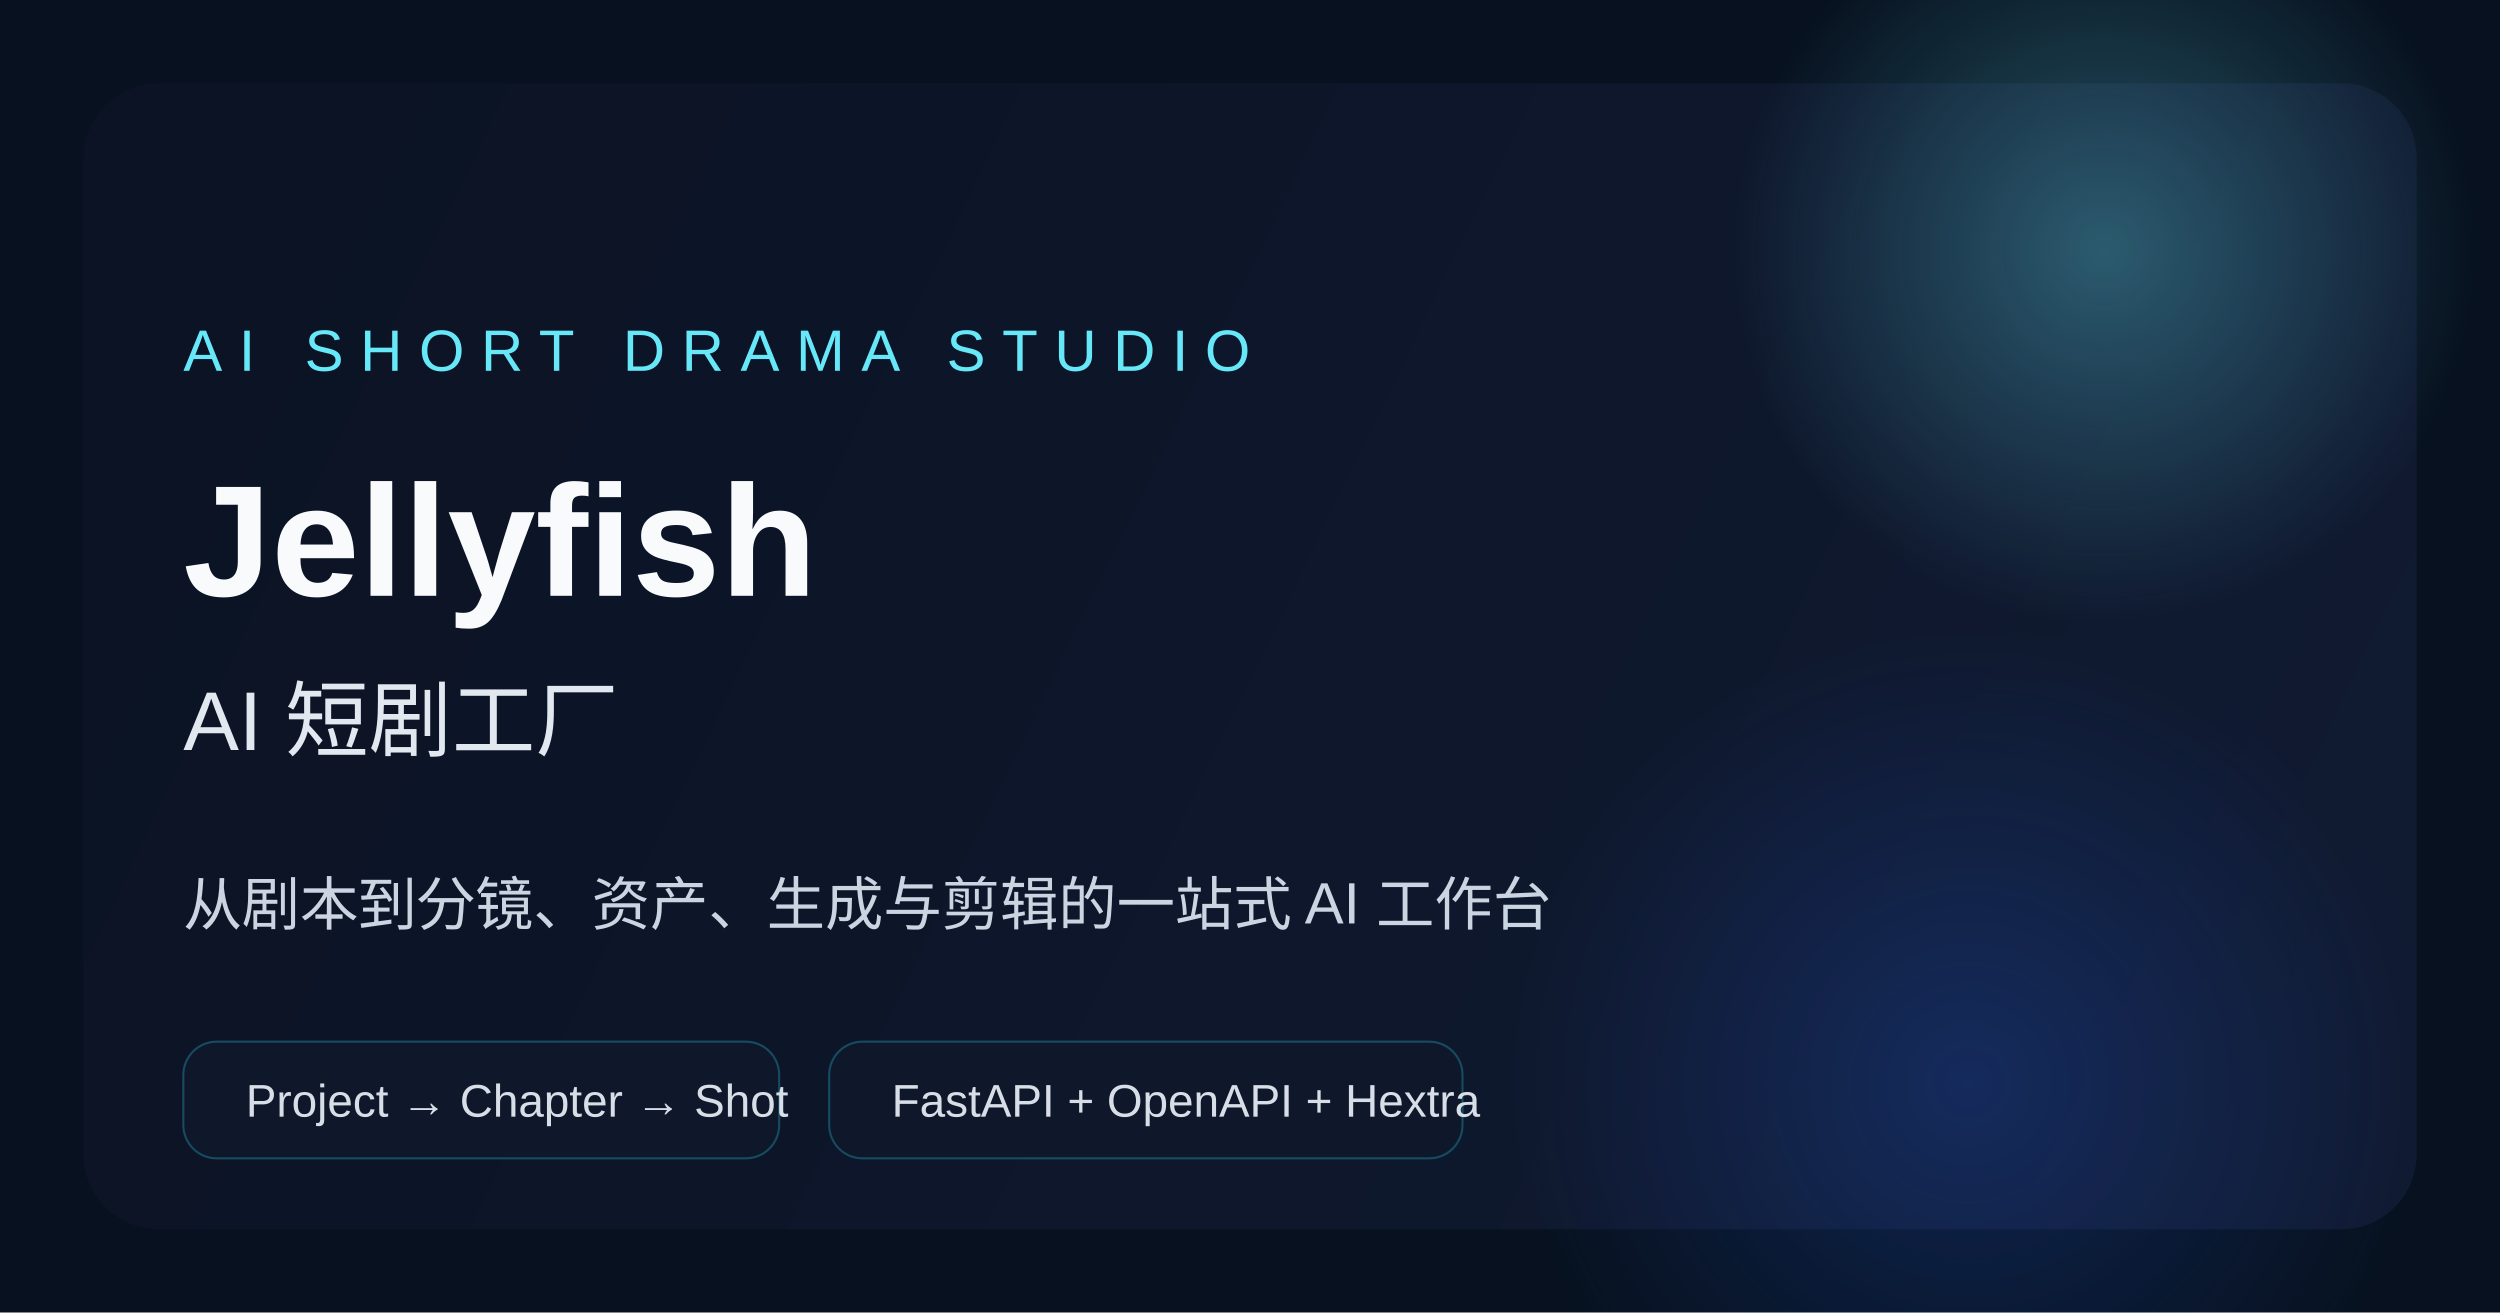
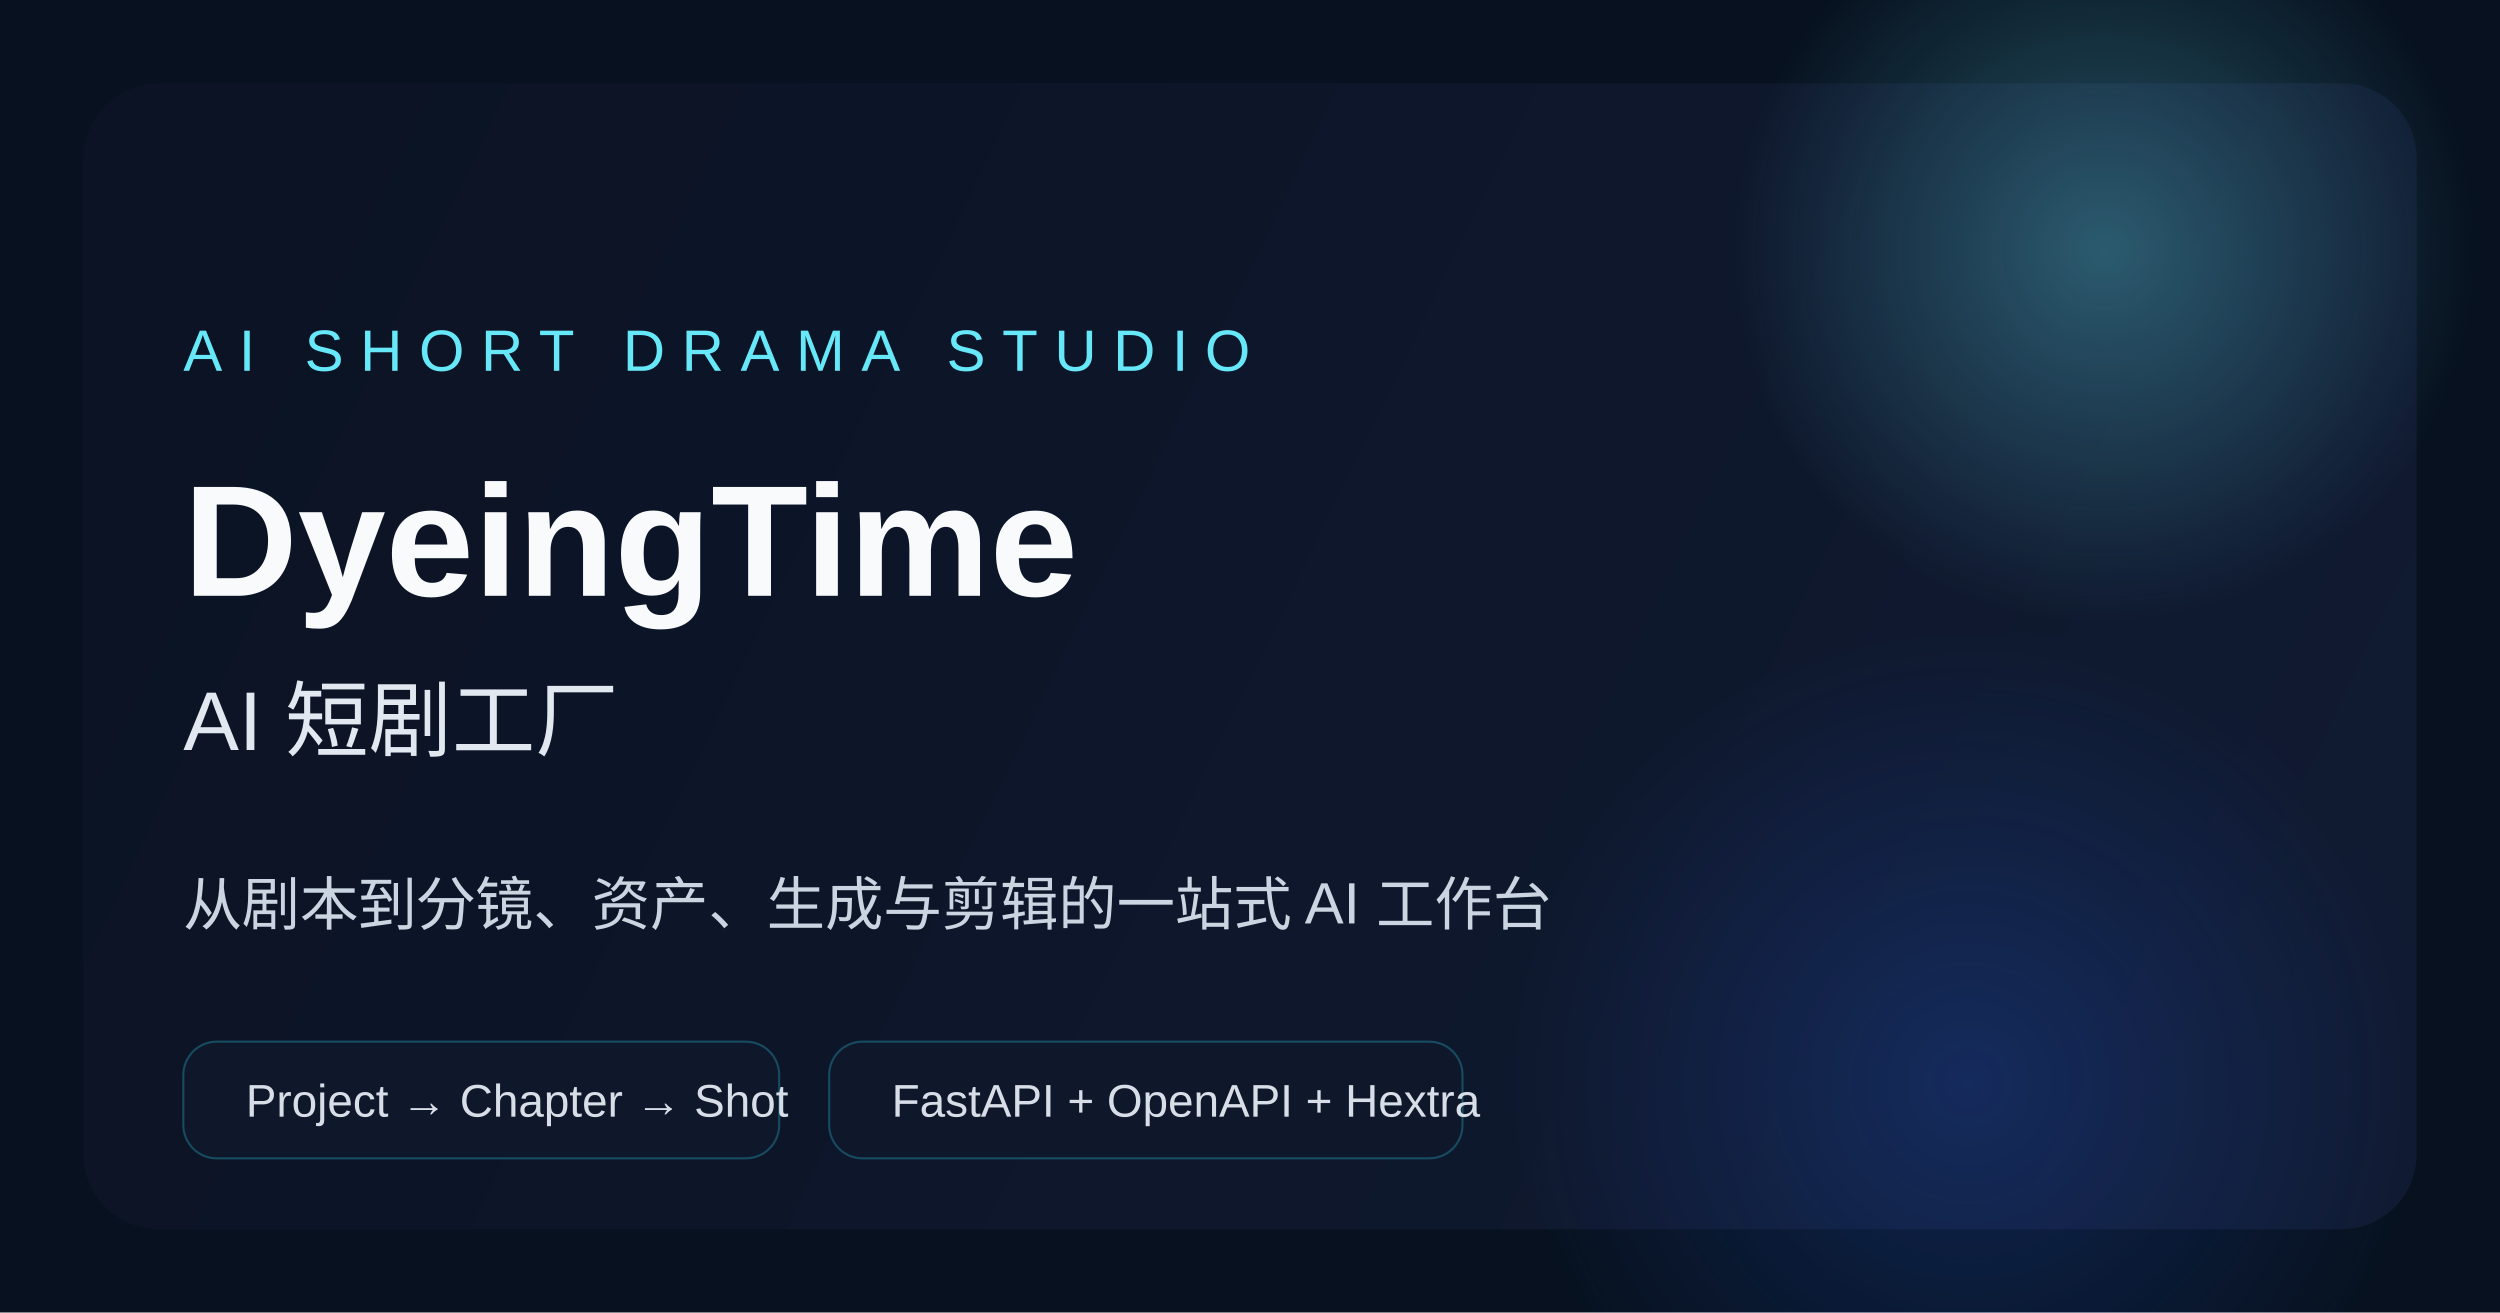
<svg xmlns="http://www.w3.org/2000/svg" width="1200" height="630" viewBox="0 0 1200 630" fill="none">
  <rect width="1200" height="630" fill="#07111F" />
  <rect x="40" y="40" width="1120" height="550" rx="36" fill="url(#panel)" />
  <circle cx="1010" cy="120" r="180" fill="url(#orb)" fill-opacity="0.32" />
  <circle cx="945" cy="520" r="220" fill="url(#orb2)" fill-opacity="0.24" />
  <text x="88" y="178" fill="#67E8F9" font-size="28" font-family="Arial, sans-serif" letter-spacing="8">AI SHORT DRAMA STUDIO</text>
-   <text x="88" y="286" fill="#F8FAFC" font-size="76" font-weight="700" font-family="Arial, sans-serif">Jellyfish</text>
+   <text x="88" y="286" fill="#F8FAFC" font-size="76" font-weight="700" font-family="Arial, sans-serif">DyeingTime</text>
  <text x="88" y="360" fill="#E2E8F0" font-size="40" font-family="Arial, sans-serif">AI 短剧工厂</text>
  <text x="88" y="444" fill="#CBD5E1" font-size="28" font-family="Arial, sans-serif">从剧本到分镜、资产、生成与剪辑的一站式 AI 工作台</text>
  <g opacity="0.95">
    <rect x="88" y="500" width="286" height="56" rx="16" fill="#0F172A" stroke="#164E63" />
    <text x="118" y="536" fill="#E2E8F0" font-size="22" font-family="Arial, sans-serif">Project → Chapter → Shot</text>
  </g>
  <g opacity="0.95">
    <rect x="398" y="500" width="304" height="56" rx="16" fill="#0F172A" stroke="#164E63" />
    <text x="428" y="536" fill="#E2E8F0" font-size="22" font-family="Arial, sans-serif">FastAPI + OpenAPI + Hextra</text>
  </g>
  <defs>
    <linearGradient id="panel" x1="104" y1="76" x2="1104" y2="560" gradientUnits="userSpaceOnUse">
      <stop stop-color="#0B1324" />
      <stop offset="1" stop-color="#101A31" />
    </linearGradient>
    <radialGradient id="orb" cx="0" cy="0" r="1" gradientUnits="userSpaceOnUse" gradientTransform="translate(1010 120) rotate(90) scale(180)">
      <stop stop-color="#67E8F9" />
      <stop offset="1" stop-color="#67E8F9" stop-opacity="0" />
    </radialGradient>
    <radialGradient id="orb2" cx="0" cy="0" r="1" gradientUnits="userSpaceOnUse" gradientTransform="translate(945 520) rotate(90) scale(220)">
      <stop stop-color="#2563EB" />
      <stop offset="1" stop-color="#2563EB" stop-opacity="0" />
    </radialGradient>
  </defs>
</svg>
